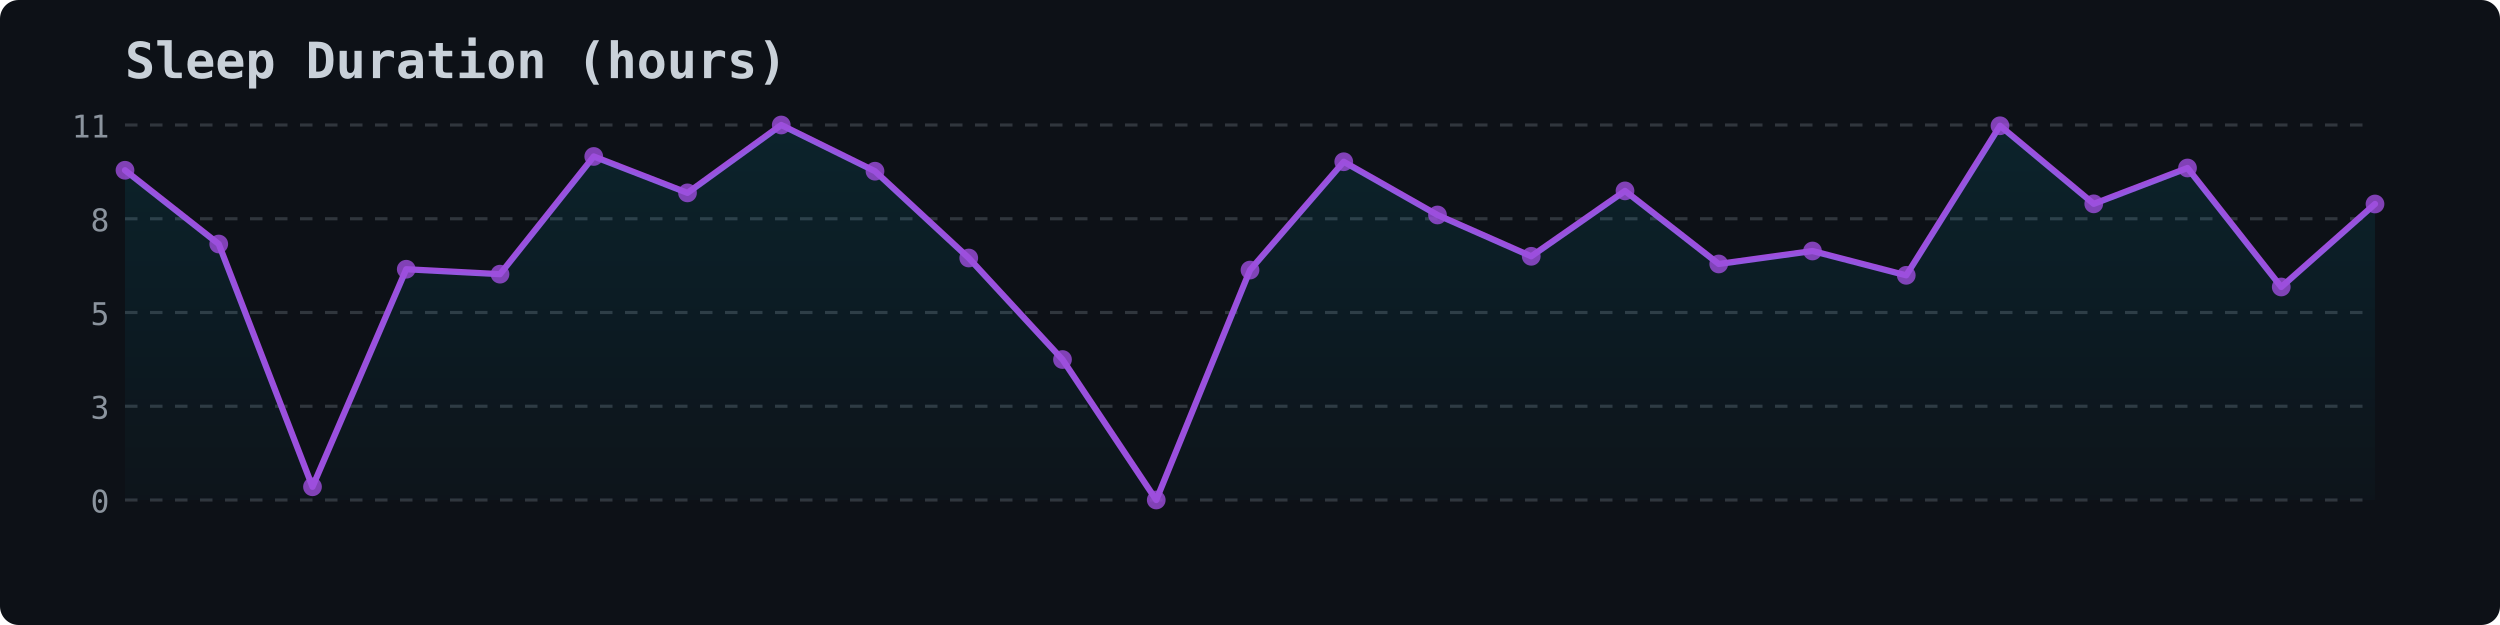
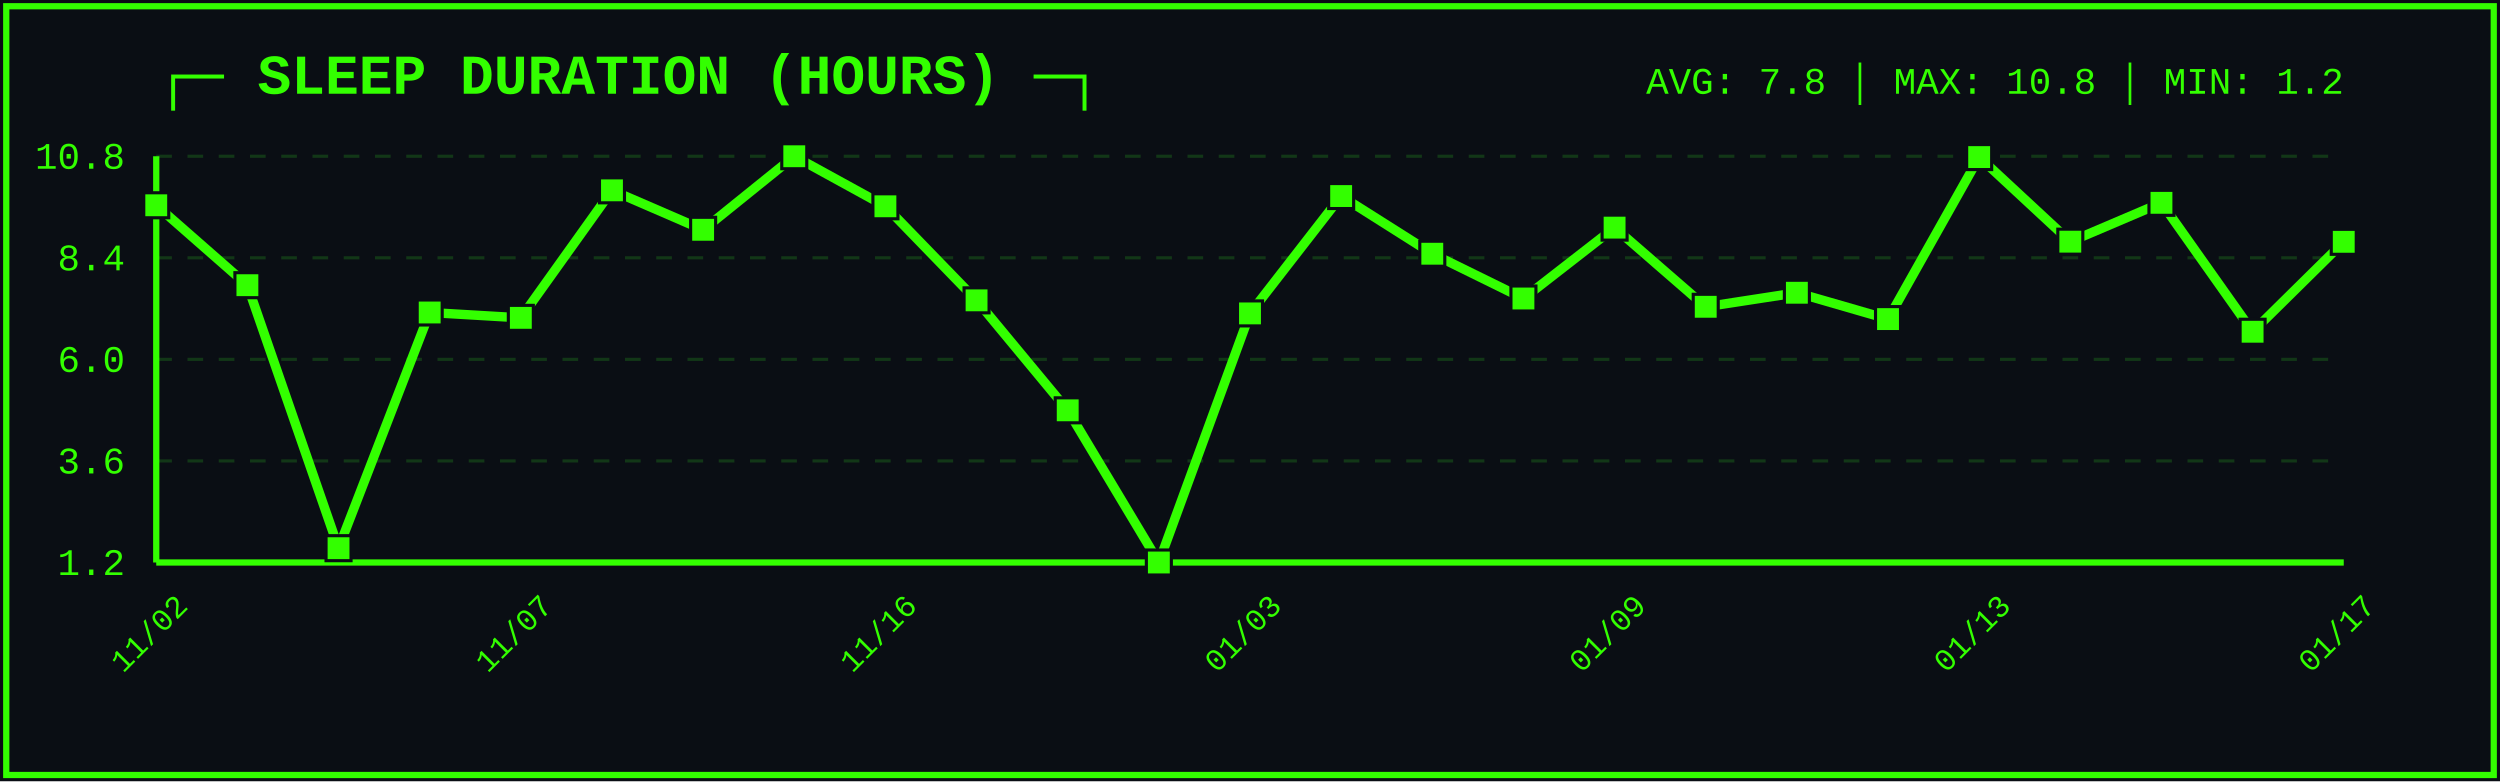
- <svg xmlns="http://www.w3.org/2000/svg" width="800" height="200">
-   <defs>
-     <linearGradient id="gradient" x1="0%" y1="0%" x2="0%" y2="100%">
-       <stop offset="0%" style="stop-color:#00D9FF;stop-opacity:0.3" />
-       <stop offset="100%" style="stop-color:#00D9FF;stop-opacity:0.05" />
-     </linearGradient>
-   </defs>
-   <rect width="800" height="200" fill="#0D1117" rx="6" />
-   <text x="40" y="25" font-family="'SF Mono', 'Monaco', monospace" font-size="16" font-weight="bold" fill="#C9D1D9">
-         Sleep Duration (hours)
+ <svg xmlns="http://www.w3.org/2000/svg" width="800" height="250">
+   <rect width="800" height="250" fill="#0a0e14" />
+   <rect x="2" y="2" width="796" height="246" fill="none" stroke="#33ff00" stroke-width="2" />
+   <text x="50" y="30" font-family="'Courier New', 'Courier', monospace" font-size="18" font-weight="bold" fill="#33ff00">
+         ┌─ SLEEP DURATION (HOURS) ─┐
    </text>
-   <line x1="40" y1="40.0" x2="760" y2="40.0" stroke="#30363D" stroke-width="1" stroke-dasharray="4,4" />
-   <text x="35" y="44.0" font-family="'SF Mono', 'Monaco', monospace" font-size="10" fill="#8B949E" text-anchor="end">11</text>
-   <line x1="40" y1="70.0" x2="760" y2="70.0" stroke="#30363D" stroke-width="1" stroke-dasharray="4,4" />
-   <text x="35" y="74.0" font-family="'SF Mono', 'Monaco', monospace" font-size="10" fill="#8B949E" text-anchor="end">8</text>
-   <line x1="40" y1="100.0" x2="760" y2="100.0" stroke="#30363D" stroke-width="1" stroke-dasharray="4,4" />
-   <text x="35" y="104.0" font-family="'SF Mono', 'Monaco', monospace" font-size="10" fill="#8B949E" text-anchor="end">5</text>
-   <line x1="40" y1="130.0" x2="760" y2="130.0" stroke="#30363D" stroke-width="1" stroke-dasharray="4,4" />
-   <text x="35" y="134.0" font-family="'SF Mono', 'Monaco', monospace" font-size="10" fill="#8B949E" text-anchor="end">3</text>
-   <line x1="40" y1="160.0" x2="760" y2="160.0" stroke="#30363D" stroke-width="1" stroke-dasharray="4,4" />
-   <text x="35" y="164.0" font-family="'SF Mono', 'Monaco', monospace" font-size="10" fill="#8B949E" text-anchor="end">0</text>
-   <path d="M 40.0,54.482 L 70.0,78.087 L 100.0,155.771 L 130.0,86.152 L 160.0,87.733 L 190.0,50.069 L 220.0,61.723 L 250.0,40.0 L 280.0,54.782 L 310.0,82.563 L 340.0,115.047 L 370.0,160.0 L 400.0,86.421 L 430.0,51.757 L 460.0,68.793 L 490.0,82.018 L 520.0,61.084 L 550.0,84.469 L 580.0,80.32 L 610.0,88.101 L 640.0,40.246 L 670.0,65.23 L 700.0,53.757 L 730.0,91.837 L 760.0,65.275" stroke="#9D4EDD" stroke-width="2" fill="none" stroke-linecap="round" stroke-linejoin="round" />
-   <path d="M 40.0,54.482 L 70.0,78.087 L 100.0,155.771 L 130.0,86.152 L 160.0,87.733 L 190.0,50.069 L 220.0,61.723 L 250.0,40.0 L 280.0,54.782 L 310.0,82.563 L 340.0,115.047 L 370.0,160.0 L 400.0,86.421 L 430.0,51.757 L 460.0,68.793 L 490.0,82.018 L 520.0,61.084 L 550.0,84.469 L 580.0,80.32 L 610.0,88.101 L 640.0,40.246 L 670.0,65.23 L 700.0,53.757 L 730.0,91.837 L 760.0,65.275 L 760.0,160 L 40.0,160 Z" fill="url(#gradient)" opacity="0.3" />
-   <circle cx="40.0" cy="54.482" r="3" fill="#9D4EDD" opacity="0.8" />
-   <circle cx="70.0" cy="78.087" r="3" fill="#9D4EDD" opacity="0.8" />
-   <circle cx="100.0" cy="155.771" r="3" fill="#9D4EDD" opacity="0.8" />
-   <circle cx="130.0" cy="86.152" r="3" fill="#9D4EDD" opacity="0.8" />
-   <circle cx="160.0" cy="87.733" r="3" fill="#9D4EDD" opacity="0.8" />
-   <circle cx="190.0" cy="50.069" r="3" fill="#9D4EDD" opacity="0.8" />
-   <circle cx="220.0" cy="61.723" r="3" fill="#9D4EDD" opacity="0.8" />
-   <circle cx="250.0" cy="40.0" r="3" fill="#9D4EDD" opacity="0.8" />
-   <circle cx="280.0" cy="54.782" r="3" fill="#9D4EDD" opacity="0.8" />
-   <circle cx="310.0" cy="82.563" r="3" fill="#9D4EDD" opacity="0.8" />
-   <circle cx="340.0" cy="115.047" r="3" fill="#9D4EDD" opacity="0.8" />
-   <circle cx="370.0" cy="160.0" r="3" fill="#9D4EDD" opacity="0.8" />
-   <circle cx="400.0" cy="86.421" r="3" fill="#9D4EDD" opacity="0.8" />
-   <circle cx="430.0" cy="51.757" r="3" fill="#9D4EDD" opacity="0.8" />
-   <circle cx="460.0" cy="68.793" r="3" fill="#9D4EDD" opacity="0.8" />
-   <circle cx="490.0" cy="82.018" r="3" fill="#9D4EDD" opacity="0.8" />
-   <circle cx="520.0" cy="61.084" r="3" fill="#9D4EDD" opacity="0.8" />
-   <circle cx="550.0" cy="84.469" r="3" fill="#9D4EDD" opacity="0.8" />
-   <circle cx="580.0" cy="80.32" r="3" fill="#9D4EDD" opacity="0.8" />
-   <circle cx="610.0" cy="88.101" r="3" fill="#9D4EDD" opacity="0.8" />
-   <circle cx="640.0" cy="40.246" r="3" fill="#9D4EDD" opacity="0.8" />
-   <circle cx="670.0" cy="65.23" r="3" fill="#9D4EDD" opacity="0.8" />
-   <circle cx="700.0" cy="53.757" r="3" fill="#9D4EDD" opacity="0.8" />
-   <circle cx="730.0" cy="91.837" r="3" fill="#9D4EDD" opacity="0.8" />
-   <circle cx="760.0" cy="65.275" r="3" fill="#9D4EDD" opacity="0.8" />
+   <line x1="50" y1="50.0" x2="750" y2="50.0" stroke="#1a5f1a" stroke-width="1" stroke-dasharray="5,5" opacity="0.5" />
+   <text x="40" y="54.0" font-family="'Courier New', 'Courier', monospace" font-size="12" fill="#33ff00" text-anchor="end">10.8</text>
+   <line x1="50" y1="82.5" x2="750" y2="82.5" stroke="#1a5f1a" stroke-width="1" stroke-dasharray="5,5" opacity="0.5" />
+   <text x="40" y="86.5" font-family="'Courier New', 'Courier', monospace" font-size="12" fill="#33ff00" text-anchor="end">8.4</text>
+   <line x1="50" y1="115.0" x2="750" y2="115.0" stroke="#1a5f1a" stroke-width="1" stroke-dasharray="5,5" opacity="0.5" />
+   <text x="40" y="119.0" font-family="'Courier New', 'Courier', monospace" font-size="12" fill="#33ff00" text-anchor="end">6.0</text>
+   <line x1="50" y1="147.5" x2="750" y2="147.5" stroke="#1a5f1a" stroke-width="1" stroke-dasharray="5,5" opacity="0.5" />
+   <text x="40" y="151.5" font-family="'Courier New', 'Courier', monospace" font-size="12" fill="#33ff00" text-anchor="end">3.6</text>
+   <line x1="50" y1="180.0" x2="750" y2="180.0" stroke="#1a5f1a" stroke-width="1" stroke-dasharray="5,5" opacity="0.5" />
+   <text x="40" y="184.0" font-family="'Courier New', 'Courier', monospace" font-size="12" fill="#33ff00" text-anchor="end">1.2</text>
+   <line x1="50" y1="50" x2="50" y2="180" stroke="#33ff00" stroke-width="2" />
+   <line x1="50" y1="180" x2="750" y2="180" stroke="#33ff00" stroke-width="2" />
+   <line x1="50.0" y1="65.688" x2="79.167" y2="91.261" stroke="#33ff00" stroke-width="3" stroke-linecap="round" />
+   <line x1="79.167" y1="91.261" x2="108.333" y2="175.419" stroke="#33ff00" stroke-width="3" stroke-linecap="round" />
+   <line x1="108.333" y1="175.419" x2="137.5" y2="99.998" stroke="#33ff00" stroke-width="3" stroke-linecap="round" />
+   <line x1="137.5" y1="99.998" x2="166.667" y2="101.711" stroke="#33ff00" stroke-width="3" stroke-linecap="round" />
+   <line x1="166.667" y1="101.711" x2="195.833" y2="60.908" stroke="#33ff00" stroke-width="3" stroke-linecap="round" />
+   <line x1="195.833" y1="60.908" x2="225.0" y2="73.533" stroke="#33ff00" stroke-width="3" stroke-linecap="round" />
+   <line x1="225.0" y1="73.533" x2="254.167" y2="50.0" stroke="#33ff00" stroke-width="3" stroke-linecap="round" />
+   <line x1="254.167" y1="50.0" x2="283.333" y2="66.014" stroke="#33ff00" stroke-width="3" stroke-linecap="round" />
+   <line x1="283.333" y1="66.014" x2="312.5" y2="96.11" stroke="#33ff00" stroke-width="3" stroke-linecap="round" />
+   <line x1="312.5" y1="96.11" x2="341.667" y2="131.301" stroke="#33ff00" stroke-width="3" stroke-linecap="round" />
+   <line x1="341.667" y1="131.301" x2="370.833" y2="180.0" stroke="#33ff00" stroke-width="3" stroke-linecap="round" />
+   <line x1="370.833" y1="180.0" x2="400.0" y2="100.29" stroke="#33ff00" stroke-width="3" stroke-linecap="round" />
+   <line x1="400.0" y1="100.29" x2="429.167" y2="62.737" stroke="#33ff00" stroke-width="3" stroke-linecap="round" />
+   <line x1="429.167" y1="62.737" x2="458.333" y2="81.192" stroke="#33ff00" stroke-width="3" stroke-linecap="round" />
+   <line x1="458.333" y1="81.192" x2="487.5" y2="95.52" stroke="#33ff00" stroke-width="3" stroke-linecap="round" />
+   <line x1="487.5" y1="95.52" x2="516.667" y2="72.841" stroke="#33ff00" stroke-width="3" stroke-linecap="round" />
+   <line x1="516.667" y1="72.841" x2="545.833" y2="98.174" stroke="#33ff00" stroke-width="3" stroke-linecap="round" />
+   <line x1="545.833" y1="98.174" x2="575.0" y2="93.68" stroke="#33ff00" stroke-width="3" stroke-linecap="round" />
+   <line x1="575.0" y1="93.68" x2="604.167" y2="102.109" stroke="#33ff00" stroke-width="3" stroke-linecap="round" />
+   <line x1="604.167" y1="102.109" x2="633.333" y2="50.266" stroke="#33ff00" stroke-width="3" stroke-linecap="round" />
+   <line x1="633.333" y1="50.266" x2="662.5" y2="77.332" stroke="#33ff00" stroke-width="3" stroke-linecap="round" />
+   <line x1="662.5" y1="77.332" x2="691.667" y2="64.904" stroke="#33ff00" stroke-width="3" stroke-linecap="round" />
+   <line x1="691.667" y1="64.904" x2="720.833" y2="106.157" stroke="#33ff00" stroke-width="3" stroke-linecap="round" />
+   <line x1="720.833" y1="106.157" x2="750.0" y2="77.381" stroke="#33ff00" stroke-width="3" stroke-linecap="round" />
+   <rect x="46.0" y="61.688" width="8" height="8" fill="#33ff00" stroke="#0a0e14" stroke-width="1" />
+   <rect x="75.167" y="87.261" width="8" height="8" fill="#33ff00" stroke="#0a0e14" stroke-width="1" />
+   <rect x="104.333" y="171.419" width="8" height="8" fill="#33ff00" stroke="#0a0e14" stroke-width="1" />
+   <rect x="133.5" y="95.998" width="8" height="8" fill="#33ff00" stroke="#0a0e14" stroke-width="1" />
+   <rect x="162.667" y="97.711" width="8" height="8" fill="#33ff00" stroke="#0a0e14" stroke-width="1" />
+   <rect x="191.833" y="56.908" width="8" height="8" fill="#33ff00" stroke="#0a0e14" stroke-width="1" />
+   <rect x="221.0" y="69.533" width="8" height="8" fill="#33ff00" stroke="#0a0e14" stroke-width="1" />
+   <rect x="250.167" y="46.0" width="8" height="8" fill="#33ff00" stroke="#0a0e14" stroke-width="1" />
+   <rect x="279.333" y="62.014" width="8" height="8" fill="#33ff00" stroke="#0a0e14" stroke-width="1" />
+   <rect x="308.5" y="92.11" width="8" height="8" fill="#33ff00" stroke="#0a0e14" stroke-width="1" />
+   <rect x="337.667" y="127.301" width="8" height="8" fill="#33ff00" stroke="#0a0e14" stroke-width="1" />
+   <rect x="366.833" y="176.0" width="8" height="8" fill="#33ff00" stroke="#0a0e14" stroke-width="1" />
+   <rect x="396.0" y="96.29" width="8" height="8" fill="#33ff00" stroke="#0a0e14" stroke-width="1" />
+   <rect x="425.167" y="58.737" width="8" height="8" fill="#33ff00" stroke="#0a0e14" stroke-width="1" />
+   <rect x="454.333" y="77.192" width="8" height="8" fill="#33ff00" stroke="#0a0e14" stroke-width="1" />
+   <rect x="483.5" y="91.52" width="8" height="8" fill="#33ff00" stroke="#0a0e14" stroke-width="1" />
+   <rect x="512.667" y="68.841" width="8" height="8" fill="#33ff00" stroke="#0a0e14" stroke-width="1" />
+   <rect x="541.833" y="94.174" width="8" height="8" fill="#33ff00" stroke="#0a0e14" stroke-width="1" />
+   <rect x="571.0" y="89.68" width="8" height="8" fill="#33ff00" stroke="#0a0e14" stroke-width="1" />
+   <rect x="600.167" y="98.109" width="8" height="8" fill="#33ff00" stroke="#0a0e14" stroke-width="1" />
+   <rect x="629.333" y="46.266" width="8" height="8" fill="#33ff00" stroke="#0a0e14" stroke-width="1" />
+   <rect x="658.5" y="73.332" width="8" height="8" fill="#33ff00" stroke="#0a0e14" stroke-width="1" />
+   <rect x="687.667" y="60.904" width="8" height="8" fill="#33ff00" stroke="#0a0e14" stroke-width="1" />
+   <rect x="716.833" y="102.157" width="8" height="8" fill="#33ff00" stroke="#0a0e14" stroke-width="1" />
+   <rect x="746.0" y="73.381" width="8" height="8" fill="#33ff00" stroke="#0a0e14" stroke-width="1" />
+   <text x="50.0" y="205" font-family="'Courier New', 'Courier', monospace" font-size="10" fill="#33ff00" text-anchor="middle" transform="rotate(-45, 50.0, 205)">
+         11/02
+     </text>
+   <text x="166.667" y="205" font-family="'Courier New', 'Courier', monospace" font-size="10" fill="#33ff00" text-anchor="middle" transform="rotate(-45, 166.6667, 205)">
+         11/07
+     </text>
+   <text x="283.333" y="205" font-family="'Courier New', 'Courier', monospace" font-size="10" fill="#33ff00" text-anchor="middle" transform="rotate(-45, 283.3333, 205)">
+         11/16
+     </text>
+   <text x="400.0" y="205" font-family="'Courier New', 'Courier', monospace" font-size="10" fill="#33ff00" text-anchor="middle" transform="rotate(-45, 400.0, 205)">
+         01/03
+     </text>
+   <text x="516.667" y="205" font-family="'Courier New', 'Courier', monospace" font-size="10" fill="#33ff00" text-anchor="middle" transform="rotate(-45, 516.6667, 205)">
+         01/09
+     </text>
+   <text x="633.333" y="205" font-family="'Courier New', 'Courier', monospace" font-size="10" fill="#33ff00" text-anchor="middle" transform="rotate(-45, 633.3333, 205)">
+         01/13
+     </text>
+   <text x="750.0" y="205" font-family="'Courier New', 'Courier', monospace" font-size="10" fill="#33ff00" text-anchor="middle" transform="rotate(-45, 750.0, 205)">
+         01/17
+     </text>
+   <text x="750" y="30" font-family="'Courier New', 'Courier', monospace" font-size="12" fill="#33ff00" text-anchor="end">
+         AVG: 7.8 │ MAX: 10.8 │ MIN: 1.2
+     </text>
</svg>
